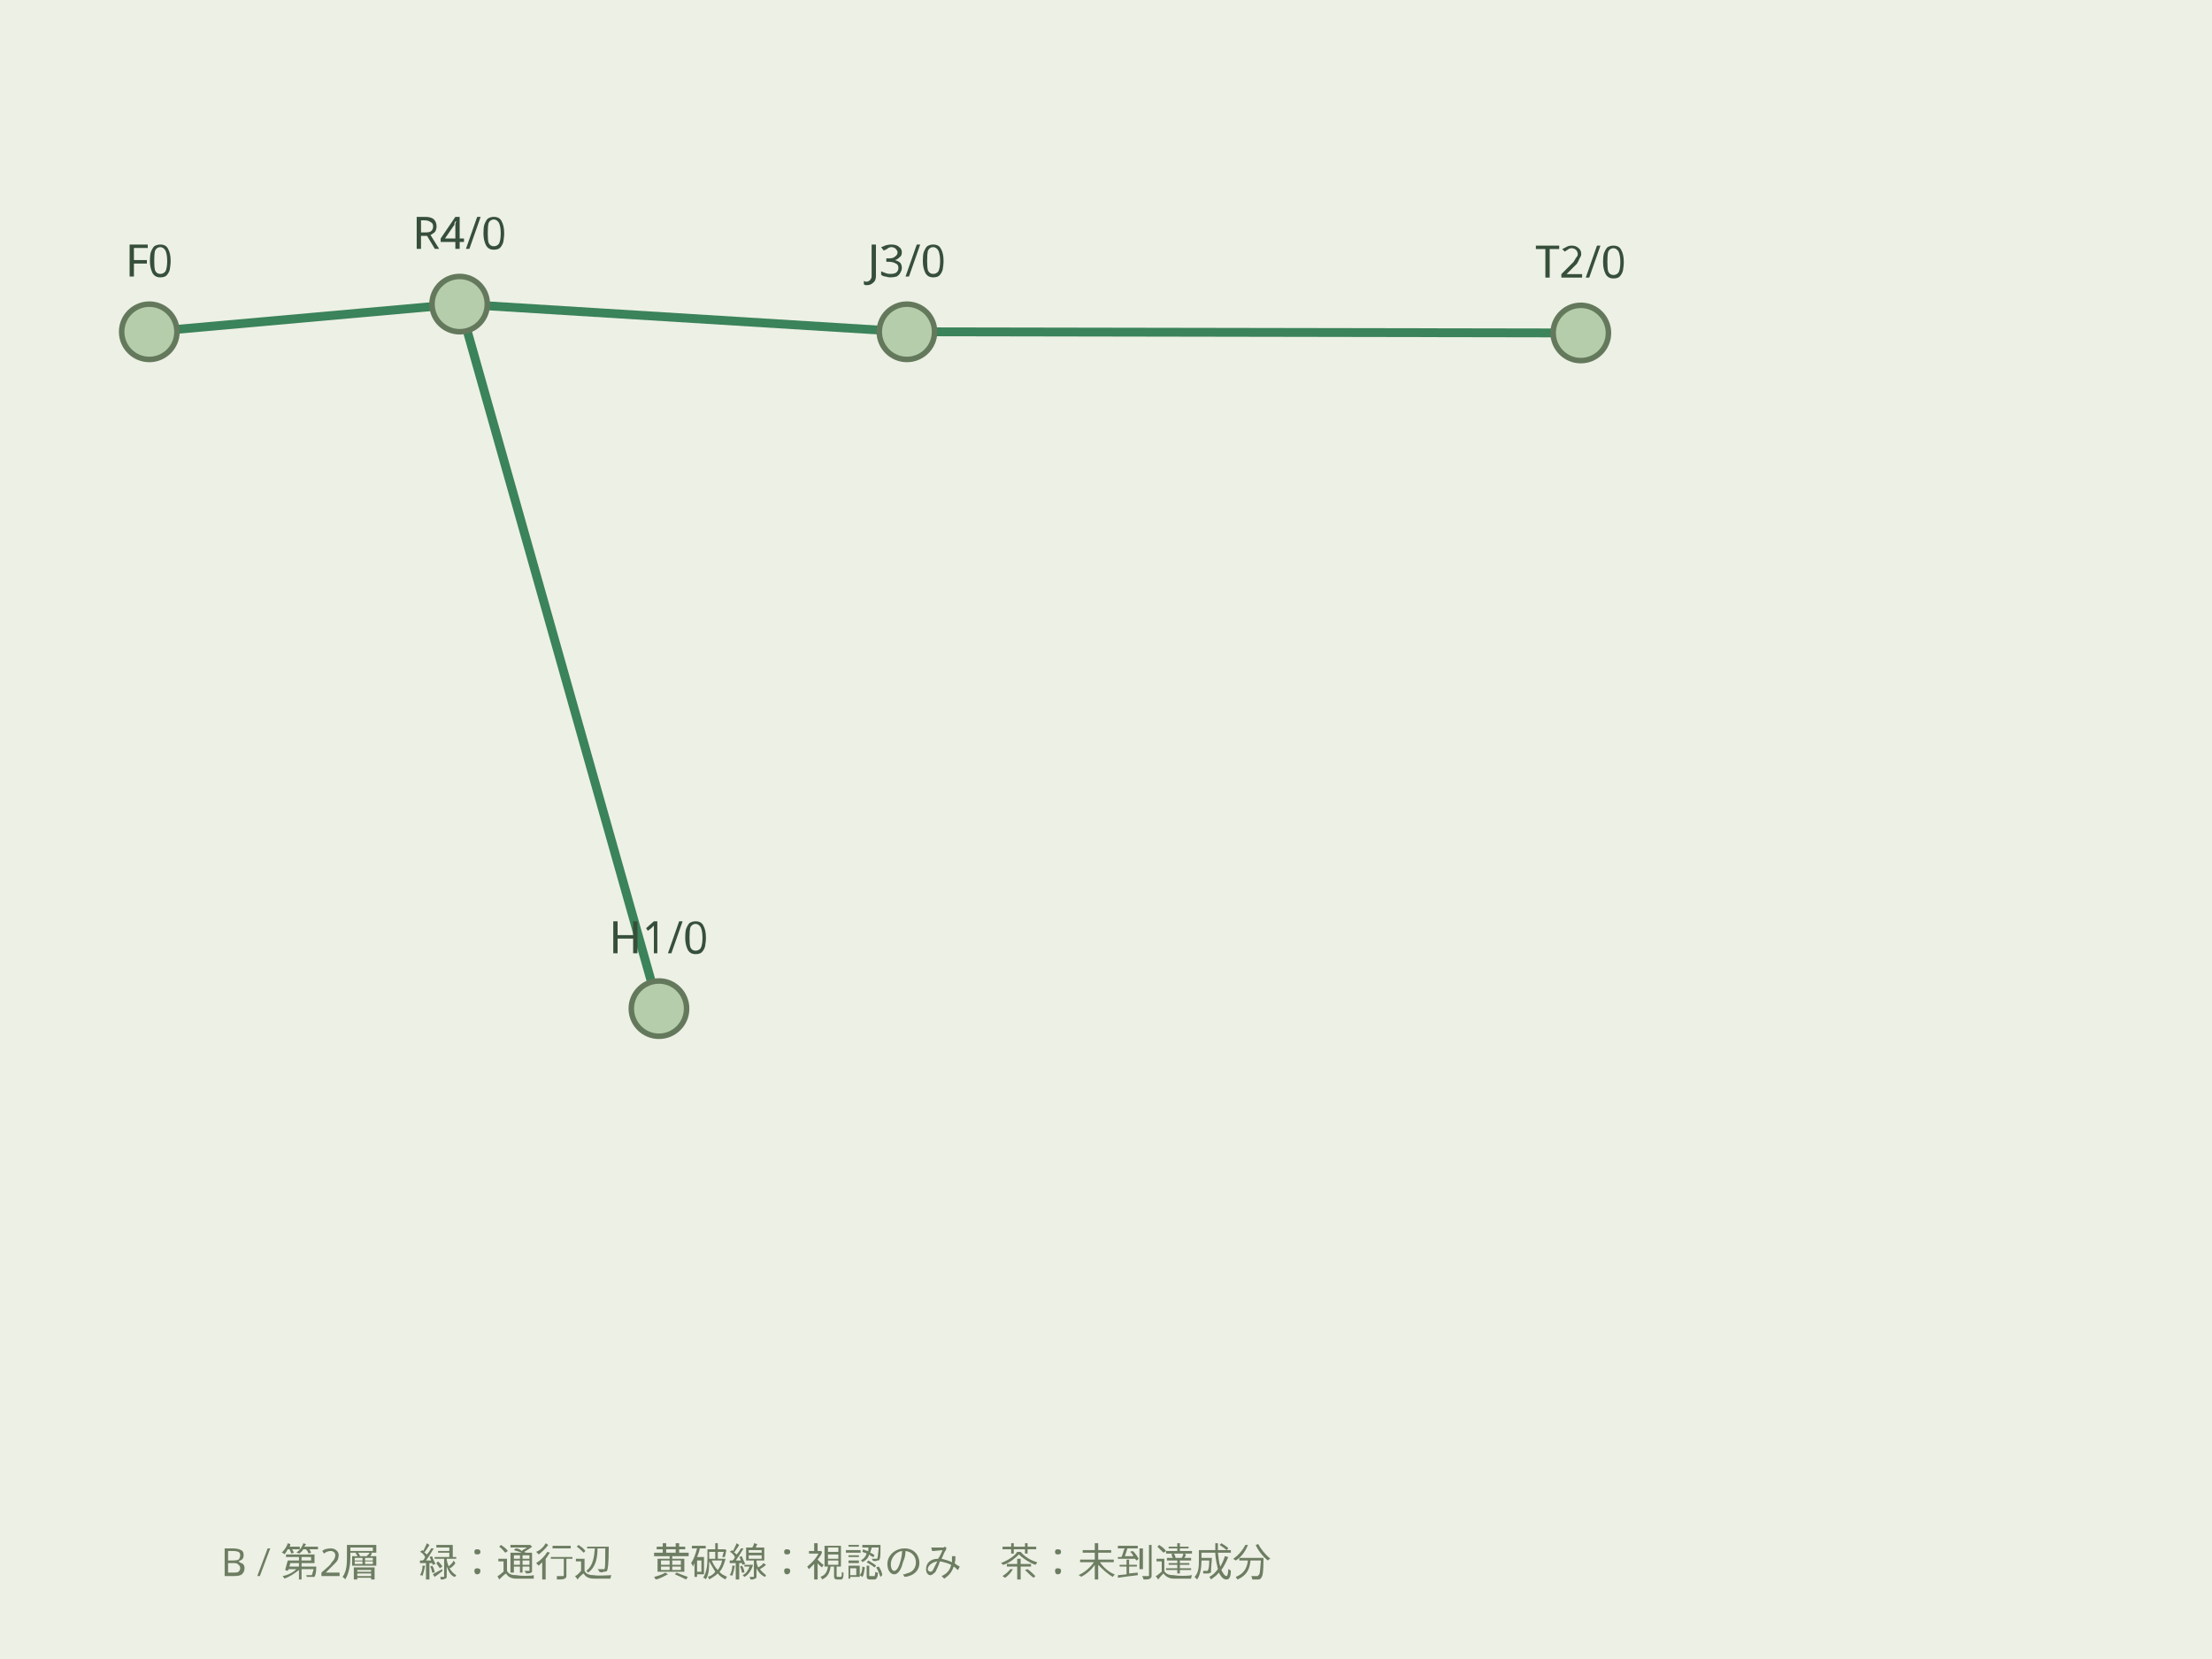
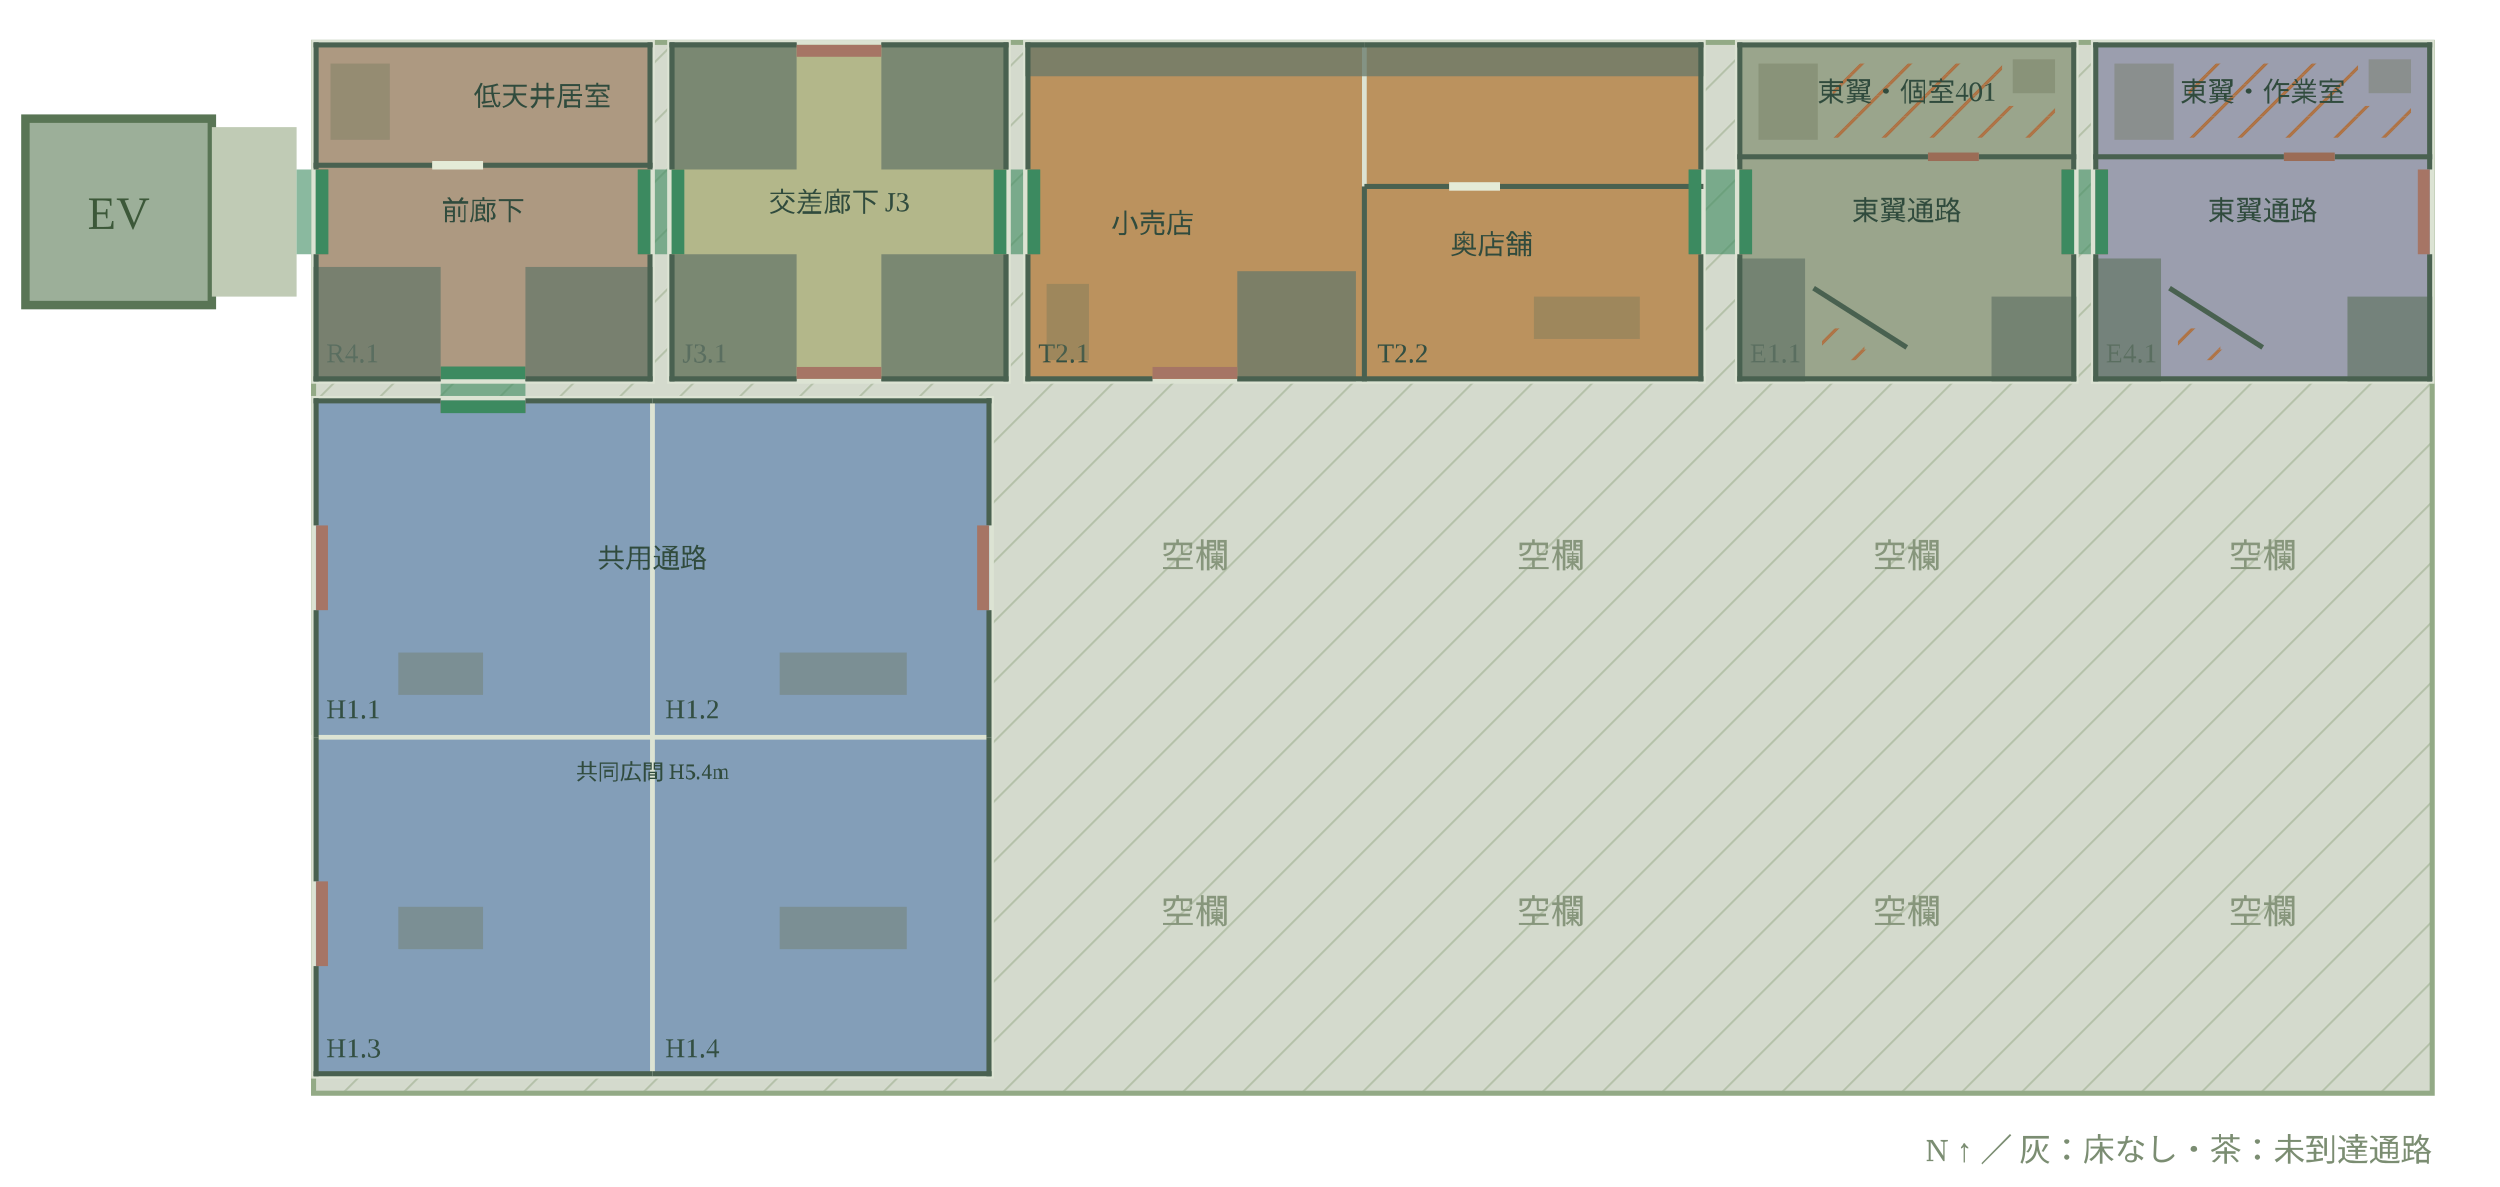
- <svg xmlns="http://www.w3.org/2000/svg" viewBox="-4 -2 40 30">
-   <rect x="-4" y="-2" width="40" height="30" fill="#edf0e5" />
-   <g font-family="sans-serif">
-     <line x1="4.312" y1="3.499" x2="12.4" y2="4" stroke="#3b835a" stroke-width=".16" />
-     <line x1="4.312" y1="3.499" x2="7.916" y2="16.239" stroke="#3b835a" stroke-width=".16" />
-     <line x1="12.4" y1="4" x2="24.586" y2="4.021" stroke="#3b835a" stroke-width=".16" />
-     <line x1="-1.3" y1="4" x2="4.312" y2="3.499" stroke="#3b835a" stroke-width=".16" />
-     <circle cx="-1.3" cy="4" r=".5" fill="#b5cdaa" stroke="#64795c" stroke-width=".1" />
-     <text x="-1.3" y="3" text-anchor="middle" font-size=".8" fill="#364f3b">F0</text>
-     <circle cx="4.312" cy="3.499" r=".5" fill="#b5cdaa" stroke="#64795c" stroke-width=".1" />
-     <text x="4.312" y="2.499" text-anchor="middle" font-size=".8" fill="#364f3b">R4/0</text>
-     <circle cx="24.586" cy="4.021" r=".5" fill="#b5cdaa" stroke="#64795c" stroke-width=".1" />
-     <text x="24.586" y="3.021" text-anchor="middle" font-size=".8" fill="#364f3b">T2/0</text>
-     <circle cx="7.916" cy="16.239" r=".5" fill="#b5cdaa" stroke="#64795c" stroke-width=".1" />
-     <text x="7.916" y="15.239" text-anchor="middle" font-size=".8" fill="#364f3b">H1/0</text>
-     <circle cx="12.4" cy="4" r=".5" fill="#b5cdaa" stroke="#64795c" stroke-width=".1" />
-     <text x="12.4" y="3" text-anchor="middle" font-size=".8" fill="#364f3b">J3/0</text>
-     <text x="0" y="26.5" font-size=".7" fill="#6d7d62">B / 第2層　緑：通行辺　黄破線：視認のみ　茶：未到達成分</text>
-   </g>
+ <svg xmlns="http://www.w3.org/2000/svg" viewBox="-7.4 -1 59 28" role="img" aria-label="第二層 B 4方向・内部通路平面図">
+   <defs>
+     <pattern id="well0" width="1" height="1" patternUnits="userSpaceOnUse" patternTransform="rotate(45)">
+       <rect width="1" height="1" fill="#d4dacd" />
+       <line x1="0" y1="0" x2="0" y2="1" stroke="#b7c3ac" stroke-width=".1" />
+     </pattern>
+     <pattern id="iso0" width=".8" height=".8" patternUnits="userSpaceOnUse" patternTransform="rotate(45)">
+       <line x1="0" y1="0" x2="0" y2=".8" stroke="#aa7043" stroke-width=".15" />
+     </pattern>
+   </defs>
+   <rect x="0" y="0" width="50" height="24.8" fill="url(#well0)" stroke="#93aa86" stroke-width=".12" />
+   <rect x="-6.8" y="1.8" width="4.4" height="4.4" fill="#9caf99" stroke="#597555" stroke-width=".2" />
+   <text x="-4.6" y="4.4" text-anchor="middle" font-size="1.1" fill="#3c5839">EV</text>
+   <rect x="-2.4" y="2" width="2" height="4" fill="#c0cbb5" />
+   <rect x="8" y="3" width="0.4" height="2" fill="#3c8a60" fill-opacity=".6" />
+   <rect x="3" y="8" width="2" height="0.4" fill="#3c8a60" fill-opacity=".6" />
+   <rect x="32.8" y="3" width="0.8" height="2" fill="#3c8a60" fill-opacity=".6" />
+   <rect x="16.4" y="3" width="0.4" height="2" fill="#3c8a60" fill-opacity=".6" />
+   <rect x="41.6" y="3" width="0.4" height="2" fill="#3c8a60" fill-opacity=".6" />
+   <rect x="-0.4" y="3" width="0.4" height="2" fill="#3c8a60" fill-opacity=".6" />
+   <g data-id="R4" transform="translate(0 0)">
+     <rect x="0" y="0" width="8" height="8" fill="#ad9981" stroke="#dce3d3" stroke-width="0.11" />
+     <text x="0.3" y="7.55" font-size=".65" fill="#334f42">R4.1</text>
+     <rect x="0" y="5.3" width="3" height="2.7" fill="#67786a" opacity=".75" />
+     <rect x="5" y="5.3" width="3" height="2.7" fill="#67786a" opacity=".75" />
+     <rect x="0.4" y="0.5" width="1.4" height="1.8" fill="#6f755a" opacity=".38" />
+     <line x1="0" y1="0.06" x2="8" y2="0.06" stroke="#496150" stroke-width="0.12" />
+     <line x1="0" y1="7.94" x2="3" y2="7.94" stroke="#496150" stroke-width="0.12" />
+     <line x1="5" y1="7.94" x2="8" y2="7.94" stroke="#496150" stroke-width="0.12" />
+     <line x1="0.06" y1="0" x2="0.06" y2="3" stroke="#496150" stroke-width="0.12" />
+     <line x1="0.06" y1="5" x2="0.06" y2="8" stroke="#496150" stroke-width="0.12" />
+     <line x1="7.94" y1="0" x2="7.94" y2="3" stroke="#496150" stroke-width="0.12" />
+     <line x1="7.94" y1="5" x2="7.94" y2="8" stroke="#496150" stroke-width="0.12" />
+     <line x1="0" y1="2.9" x2="2.8" y2="2.9" stroke="#496150" stroke-width="0.12" />
+     <line x1="4" y1="2.9" x2="8" y2="2.9" stroke="#496150" stroke-width="0.12" />
+     <line x1="2.8" y1="2.9" x2="4" y2="2.9" stroke="#e4ebd7" stroke-width="0.2" />
+     <line x1="0.2" y1="3" x2="0.2" y2="5" stroke="#a67565" stroke-width="0.28" />
+     <line x1="0.2" y1="3" x2="0.2" y2="5" stroke="#3c8a60" stroke-width="0.3" />
+     <line x1="7.8" y1="3" x2="7.8" y2="5" stroke="#a67565" stroke-width="0.28" />
+     <line x1="7.8" y1="3" x2="7.8" y2="5" stroke="#3c8a60" stroke-width="0.3" />
+     <line x1="3" y1="7.8" x2="5" y2="7.8" stroke="#a67565" stroke-width="0.28" />
+     <line x1="3" y1="7.8" x2="5" y2="7.8" stroke="#3c8a60" stroke-width="0.3" />
+     <text x="5.4" y="1.5" text-anchor="middle" font-size="0.65" fill="#304b3d">低天井居室</text>
+     <text x="4" y="4.2" text-anchor="middle" font-size="0.65" fill="#304b3d">前廊下</text>
+   </g>
+   <g data-id="T2" transform="translate(16.8 0)">
+     <rect x="0" y="0" width="8" height="8" fill="#bb925e" stroke="#dce3d3" stroke-width="0.11" />
+     <text x="0.3" y="7.55" font-size=".65" fill="#334f42">T2.1</text>
+     <rect x="8" y="0" width="8" height="8" fill="#bb925e" stroke="#dce3d3" stroke-width="0.11" />
+     <text x="8.3" y="7.55" font-size=".65" fill="#334f42">T2.2</text>
+     <rect x="0" y="0" width="16" height="0.8" fill="#67786a" opacity=".75" />
+     <rect x="5" y="5.4" width="2.8" height="2.6" fill="#67786a" opacity=".75" />
+     <rect x="0.5" y="5.7" width="1" height="1.8" fill="#6f755a" opacity=".38" />
+     <rect x="12" y="6" width="2.5" height="1" fill="#6f755a" opacity=".38" />
+     <line x1="0" y1="0.06" x2="8" y2="0.06" stroke="#496150" stroke-width="0.12" />
+     <line x1="0" y1="7.94" x2="3" y2="7.94" stroke="#496150" stroke-width="0.12" />
+     <line x1="5" y1="7.94" x2="8" y2="7.94" stroke="#496150" stroke-width="0.12" />
+     <line x1="0.06" y1="0" x2="0.06" y2="3" stroke="#496150" stroke-width="0.12" />
+     <line x1="0.06" y1="5" x2="0.06" y2="8" stroke="#496150" stroke-width="0.12" />
+     <line x1="8" y1="0.06" x2="16" y2="0.06" stroke="#496150" stroke-width="0.12" />
+     <line x1="8" y1="7.94" x2="16" y2="7.94" stroke="#496150" stroke-width="0.12" />
+     <line x1="15.94" y1="0" x2="15.94" y2="3" stroke="#496150" stroke-width="0.12" />
+     <line x1="15.94" y1="5" x2="15.94" y2="8" stroke="#496150" stroke-width="0.12" />
+     <line x1="8" y1="3.4" x2="10" y2="3.4" stroke="#496150" stroke-width="0.12" />
+     <line x1="11.2" y1="3.4" x2="16" y2="3.4" stroke="#496150" stroke-width="0.12" />
+     <line x1="8" y1="3.4" x2="8" y2="8" stroke="#496150" stroke-width="0.12" />
+     <line x1="10" y1="3.4" x2="11.2" y2="3.4" stroke="#e4ebd7" stroke-width="0.2" />
+     <line x1="0.2" y1="3" x2="0.2" y2="5" stroke="#a67565" stroke-width="0.28" />
+     <line x1="0.2" y1="3" x2="0.2" y2="5" stroke="#3c8a60" stroke-width="0.3" />
+     <line x1="15.8" y1="3" x2="15.8" y2="5" stroke="#a67565" stroke-width="0.28" />
+     <line x1="15.8" y1="3" x2="15.8" y2="5" stroke="#3c8a60" stroke-width="0.3" />
+     <line x1="3" y1="7.8" x2="5" y2="7.8" stroke="#a67565" stroke-width="0.28" />
+     <text x="3" y="4.5" text-anchor="middle" font-size="0.65" fill="#304b3d">小売店</text>
+     <text x="11" y="5" text-anchor="middle" font-size="0.65" fill="#304b3d">奥店舗</text>
+   </g>
+   <g data-id="H1" transform="translate(0 8.4)">
+     <rect x="0" y="0" width="8" height="8" fill="#839eb8" stroke="#dce3d3" stroke-width="0.11" />
+     <text x="0.3" y="7.55" font-size=".65" fill="#334f42">H1.1</text>
+     <rect x="8" y="0" width="8" height="8" fill="#839eb8" stroke="#dce3d3" stroke-width="0.11" />
+     <text x="8.3" y="7.55" font-size=".65" fill="#334f42">H1.2</text>
+     <rect x="0" y="8" width="8" height="8" fill="#839eb8" stroke="#dce3d3" stroke-width="0.11" />
+     <text x="0.3" y="15.55" font-size=".65" fill="#334f42">H1.3</text>
+     <rect x="8" y="8" width="8" height="8" fill="#839eb8" stroke="#dce3d3" stroke-width="0.11" />
+     <text x="8.3" y="15.55" font-size=".65" fill="#334f42">H1.4</text>
+     <rect x="2" y="6" width="2" height="1" fill="#6f755a" opacity=".38" />
+     <rect x="2" y="12" width="2" height="1" fill="#6f755a" opacity=".38" />
+     <rect x="11" y="6" width="3" height="1" fill="#6f755a" opacity=".38" />
+     <rect x="11" y="12" width="3" height="1" fill="#6f755a" opacity=".38" />
+     <line x1="0" y1="0.06" x2="3" y2="0.06" stroke="#496150" stroke-width="0.12" />
+     <line x1="5" y1="0.06" x2="8" y2="0.06" stroke="#496150" stroke-width="0.12" />
+     <line x1="0.06" y1="0" x2="0.06" y2="3" stroke="#496150" stroke-width="0.12" />
+     <line x1="0.06" y1="5" x2="0.06" y2="8" stroke="#496150" stroke-width="0.12" />
+     <line x1="8" y1="0.06" x2="16" y2="0.06" stroke="#496150" stroke-width="0.12" />
+     <line x1="15.94" y1="0" x2="15.94" y2="3" stroke="#496150" stroke-width="0.12" />
+     <line x1="15.94" y1="5" x2="15.94" y2="8" stroke="#496150" stroke-width="0.12" />
+     <line x1="0" y1="15.94" x2="8" y2="15.94" stroke="#496150" stroke-width="0.12" />
+     <line x1="0.06" y1="8" x2="0.06" y2="11.4" stroke="#496150" stroke-width="0.12" />
+     <line x1="0.06" y1="13.4" x2="0.06" y2="16" stroke="#496150" stroke-width="0.12" />
+     <line x1="8" y1="15.94" x2="16" y2="15.94" stroke="#496150" stroke-width="0.12" />
+     <line x1="15.94" y1="8" x2="15.94" y2="16" stroke="#496150" stroke-width="0.12" />
+     <line x1="3" y1="0.2" x2="5" y2="0.2" stroke="#a67565" stroke-width="0.28" />
+     <line x1="3" y1="0.2" x2="5" y2="0.2" stroke="#3c8a60" stroke-width="0.3" />
+     <line x1="0.2" y1="3" x2="0.2" y2="5" stroke="#a67565" stroke-width="0.28" />
+     <line x1="0.2" y1="11.4" x2="0.2" y2="13.4" stroke="#a67565" stroke-width="0.28" />
+     <line x1="15.8" y1="3" x2="15.8" y2="5" stroke="#a67565" stroke-width="0.28" />
+     <text x="8" y="4" text-anchor="middle" font-size="0.65" fill="#304b3d">共用通路</text>
+     <text x="8" y="9" text-anchor="middle" font-size="0.52" fill="#304b3d">共同広間 H5.4m</text>
+   </g>
+   <g data-id="J3" transform="translate(8.4 0)">
+     <rect x="0" y="0" width="8" height="8" fill="#b3b78a" stroke="#dce3d3" stroke-width="0.11" />
+     <text x="0.3" y="7.55" font-size=".65" fill="#334f42">J3.1</text>
+     <rect x="0" y="0" width="3" height="3" fill="#67786a" opacity=".75" />
+     <rect x="5" y="0" width="3" height="3" fill="#67786a" opacity=".75" />
+     <rect x="0" y="5" width="3" height="3" fill="#67786a" opacity=".75" />
+     <rect x="5" y="5" width="3" height="3" fill="#67786a" opacity=".75" />
+     <line x1="0" y1="0.06" x2="3" y2="0.06" stroke="#496150" stroke-width="0.12" />
+     <line x1="5" y1="0.06" x2="8" y2="0.06" stroke="#496150" stroke-width="0.12" />
+     <line x1="0" y1="7.94" x2="3" y2="7.94" stroke="#496150" stroke-width="0.12" />
+     <line x1="5" y1="7.94" x2="8" y2="7.94" stroke="#496150" stroke-width="0.12" />
+     <line x1="0.06" y1="0" x2="0.06" y2="3" stroke="#496150" stroke-width="0.12" />
+     <line x1="0.06" y1="5" x2="0.06" y2="8" stroke="#496150" stroke-width="0.12" />
+     <line x1="7.94" y1="0" x2="7.94" y2="3" stroke="#496150" stroke-width="0.12" />
+     <line x1="7.94" y1="5" x2="7.94" y2="8" stroke="#496150" stroke-width="0.12" />
+     <line x1="3" y1="0.2" x2="5" y2="0.2" stroke="#a67565" stroke-width="0.28" />
+     <line x1="3" y1="7.8" x2="5" y2="7.8" stroke="#a67565" stroke-width="0.28" />
+     <line x1="0.2" y1="3" x2="0.2" y2="5" stroke="#a67565" stroke-width="0.28" />
+     <line x1="0.2" y1="3" x2="0.2" y2="5" stroke="#3c8a60" stroke-width="0.3" />
+     <line x1="7.8" y1="3" x2="7.8" y2="5" stroke="#a67565" stroke-width="0.28" />
+     <line x1="7.8" y1="3" x2="7.8" y2="5" stroke="#3c8a60" stroke-width="0.3" />
+     <text x="4" y="4" text-anchor="middle" font-size="0.65" fill="#304b3d">交差廊下 J3</text>
+   </g>
+   <g data-id="E1" transform="translate(33.6 0)">
+     <rect x="0" y="0" width="8" height="8" fill="#9aa58c" stroke="#dce3d3" stroke-width="0.11" />
+     <text x="0.3" y="7.55" font-size=".65" fill="#334f42">E1.1</text>
+     <rect x="0" y="5.1" width="1.6" height="2.9" fill="#67786a" opacity=".75" />
+     <rect x="6" y="6" width="2" height="2" fill="#67786a" opacity=".75" />
+     <rect x="0.5" y="0.5" width="1.4" height="1.8" fill="#6f755a" opacity=".38" />
+     <rect x="6.5" y="0.4" width="1" height="0.8" fill="#6f755a" opacity=".38" />
+     <line x1="0" y1="0.06" x2="8" y2="0.06" stroke="#496150" stroke-width="0.12" />
+     <line x1="0" y1="7.94" x2="8" y2="7.94" stroke="#496150" stroke-width="0.12" />
+     <line x1="0.06" y1="0" x2="0.06" y2="3" stroke="#496150" stroke-width="0.12" />
+     <line x1="0.06" y1="5" x2="0.06" y2="8" stroke="#496150" stroke-width="0.12" />
+     <line x1="7.94" y1="0" x2="7.94" y2="3" stroke="#496150" stroke-width="0.12" />
+     <line x1="7.94" y1="5" x2="7.94" y2="8" stroke="#496150" stroke-width="0.12" />
+     <line x1="0" y1="2.7" x2="4.5" y2="2.7" stroke="#496150" stroke-width="0.12" />
+     <line x1="5.7" y1="2.7" x2="8" y2="2.7" stroke="#496150" stroke-width="0.12" />
+     <line x1="1.8" y1="5.8" x2="4" y2="7.2" stroke="#496150" stroke-width="0.12" />
+     <line x1="4.5" y1="2.7" x2="5.7" y2="2.7" stroke="#9b6c56" stroke-width="0.2" />
+     <rect x="2.25" y="0.5" width="4" height="0.25" fill="url(#iso0)" />
+     <rect x="2.25" y="0.75" width="4" height="0.25" fill="url(#iso0)" />
+     <rect x="2.25" y="1" width="4" height="0.25" fill="url(#iso0)" />
+     <rect x="2.25" y="1.25" width="4" height="0.25" fill="url(#iso0)" />
+     <rect x="2.25" y="1.5" width="5.25" height="0.25" fill="url(#iso0)" />
+     <rect x="2.25" y="1.75" width="5.25" height="0.25" fill="url(#iso0)" />
+     <rect x="2.25" y="2" width="5.25" height="0.25" fill="url(#iso0)" />
+     <rect x="2" y="6.5" width="0.25" height="0.25" fill="url(#iso0)" />
+     <rect x="2" y="6.75" width="0.75" height="0.25" fill="url(#iso0)" />
+     <rect x="2" y="7" width="1" height="0.25" fill="url(#iso0)" />
+     <rect x="2" y="7.25" width="1.5" height="0.25" fill="url(#iso0)" />
+     <line x1="0.2" y1="3" x2="0.2" y2="5" stroke="#a67565" stroke-width="0.28" />
+     <line x1="0.2" y1="3" x2="0.2" y2="5" stroke="#3c8a60" stroke-width="0.3" />
+     <line x1="7.8" y1="3" x2="7.8" y2="5" stroke="#a67565" stroke-width="0.28" />
+     <line x1="7.8" y1="3" x2="7.8" y2="5" stroke="#3c8a60" stroke-width="0.3" />
+     <text x="4" y="1.4" text-anchor="middle" font-size="0.65" fill="#304b3d">東翼・個室401</text>
+     <text x="4" y="4.2" text-anchor="middle" font-size="0.65" fill="#304b3d">東翼通路</text>
+   </g>
+   <g data-id="E4" transform="translate(42 0)">
+     <rect x="0" y="0" width="8" height="8" fill="#9b9eae" stroke="#dce3d3" stroke-width="0.11" />
+     <text x="0.3" y="7.55" font-size=".65" fill="#334f42">E4.1</text>
+     <rect x="0" y="5.1" width="1.6" height="2.9" fill="#67786a" opacity=".75" />
+     <rect x="6" y="6" width="2" height="2" fill="#67786a" opacity=".75" />
+     <rect x="0.5" y="0.5" width="1.4" height="1.8" fill="#6f755a" opacity=".38" />
+     <rect x="6.5" y="0.4" width="1" height="0.8" fill="#6f755a" opacity=".38" />
+     <line x1="0" y1="0.06" x2="8" y2="0.06" stroke="#496150" stroke-width="0.12" />
+     <line x1="0" y1="7.94" x2="8" y2="7.94" stroke="#496150" stroke-width="0.12" />
+     <line x1="0.06" y1="0" x2="0.06" y2="3" stroke="#496150" stroke-width="0.12" />
+     <line x1="0.06" y1="5" x2="0.06" y2="8" stroke="#496150" stroke-width="0.12" />
+     <line x1="7.94" y1="0" x2="7.94" y2="3" stroke="#496150" stroke-width="0.12" />
+     <line x1="7.94" y1="5" x2="7.94" y2="8" stroke="#496150" stroke-width="0.12" />
+     <line x1="0" y1="2.7" x2="4.5" y2="2.7" stroke="#496150" stroke-width="0.12" />
+     <line x1="5.7" y1="2.7" x2="8" y2="2.7" stroke="#496150" stroke-width="0.12" />
+     <line x1="1.8" y1="5.8" x2="4" y2="7.2" stroke="#496150" stroke-width="0.12" />
+     <line x1="4.5" y1="2.7" x2="5.7" y2="2.7" stroke="#9b6c56" stroke-width="0.2" />
+     <rect x="2.25" y="0.5" width="4" height="0.25" fill="url(#iso0)" />
+     <rect x="2.25" y="0.75" width="4" height="0.25" fill="url(#iso0)" />
+     <rect x="2.25" y="1" width="4" height="0.25" fill="url(#iso0)" />
+     <rect x="2.25" y="1.25" width="4" height="0.25" fill="url(#iso0)" />
+     <rect x="2.25" y="1.5" width="5.25" height="0.25" fill="url(#iso0)" />
+     <rect x="2.25" y="1.75" width="5.25" height="0.25" fill="url(#iso0)" />
+     <rect x="2.25" y="2" width="5.25" height="0.25" fill="url(#iso0)" />
+     <rect x="2" y="6.5" width="0.25" height="0.25" fill="url(#iso0)" />
+     <rect x="2" y="6.75" width="0.75" height="0.25" fill="url(#iso0)" />
+     <rect x="2" y="7" width="1" height="0.25" fill="url(#iso0)" />
+     <rect x="2" y="7.25" width="1.5" height="0.25" fill="url(#iso0)" />
+     <line x1="0.2" y1="3" x2="0.2" y2="5" stroke="#a67565" stroke-width="0.28" />
+     <line x1="0.2" y1="3" x2="0.2" y2="5" stroke="#3c8a60" stroke-width="0.3" />
+     <line x1="7.8" y1="3" x2="7.8" y2="5" stroke="#a67565" stroke-width="0.28" />
+     <text x="4" y="1.4" text-anchor="middle" font-size="0.65" fill="#304b3d">東翼・作業室</text>
+     <text x="4" y="4.2" text-anchor="middle" font-size="0.65" fill="#304b3d">東翼通路</text>
+   </g>
+   <text x="20.8" y="12.4" text-anchor="middle" font-size=".8" fill="#87967c">空欄</text>
+   <text x="29.2" y="12.4" text-anchor="middle" font-size=".8" fill="#87967c">空欄</text>
+   <text x="37.6" y="12.4" text-anchor="middle" font-size=".8" fill="#87967c">空欄</text>
+   <text x="46" y="12.4" text-anchor="middle" font-size=".8" fill="#87967c">空欄</text>
+   <text x="20.8" y="20.8" text-anchor="middle" font-size=".8" fill="#87967c">空欄</text>
+   <text x="29.2" y="20.8" text-anchor="middle" font-size=".8" fill="#87967c">空欄</text>
+   <text x="37.6" y="20.8" text-anchor="middle" font-size=".8" fill="#87967c">空欄</text>
+   <text x="46" y="20.8" text-anchor="middle" font-size=".8" fill="#87967c">空欄</text>
+   <text x="50" y="26.4" text-anchor="end" font-size=".75" fill="#7b8d72">N ↑ ／ 灰：床なし・茶：未到達通路</text>
</svg>
